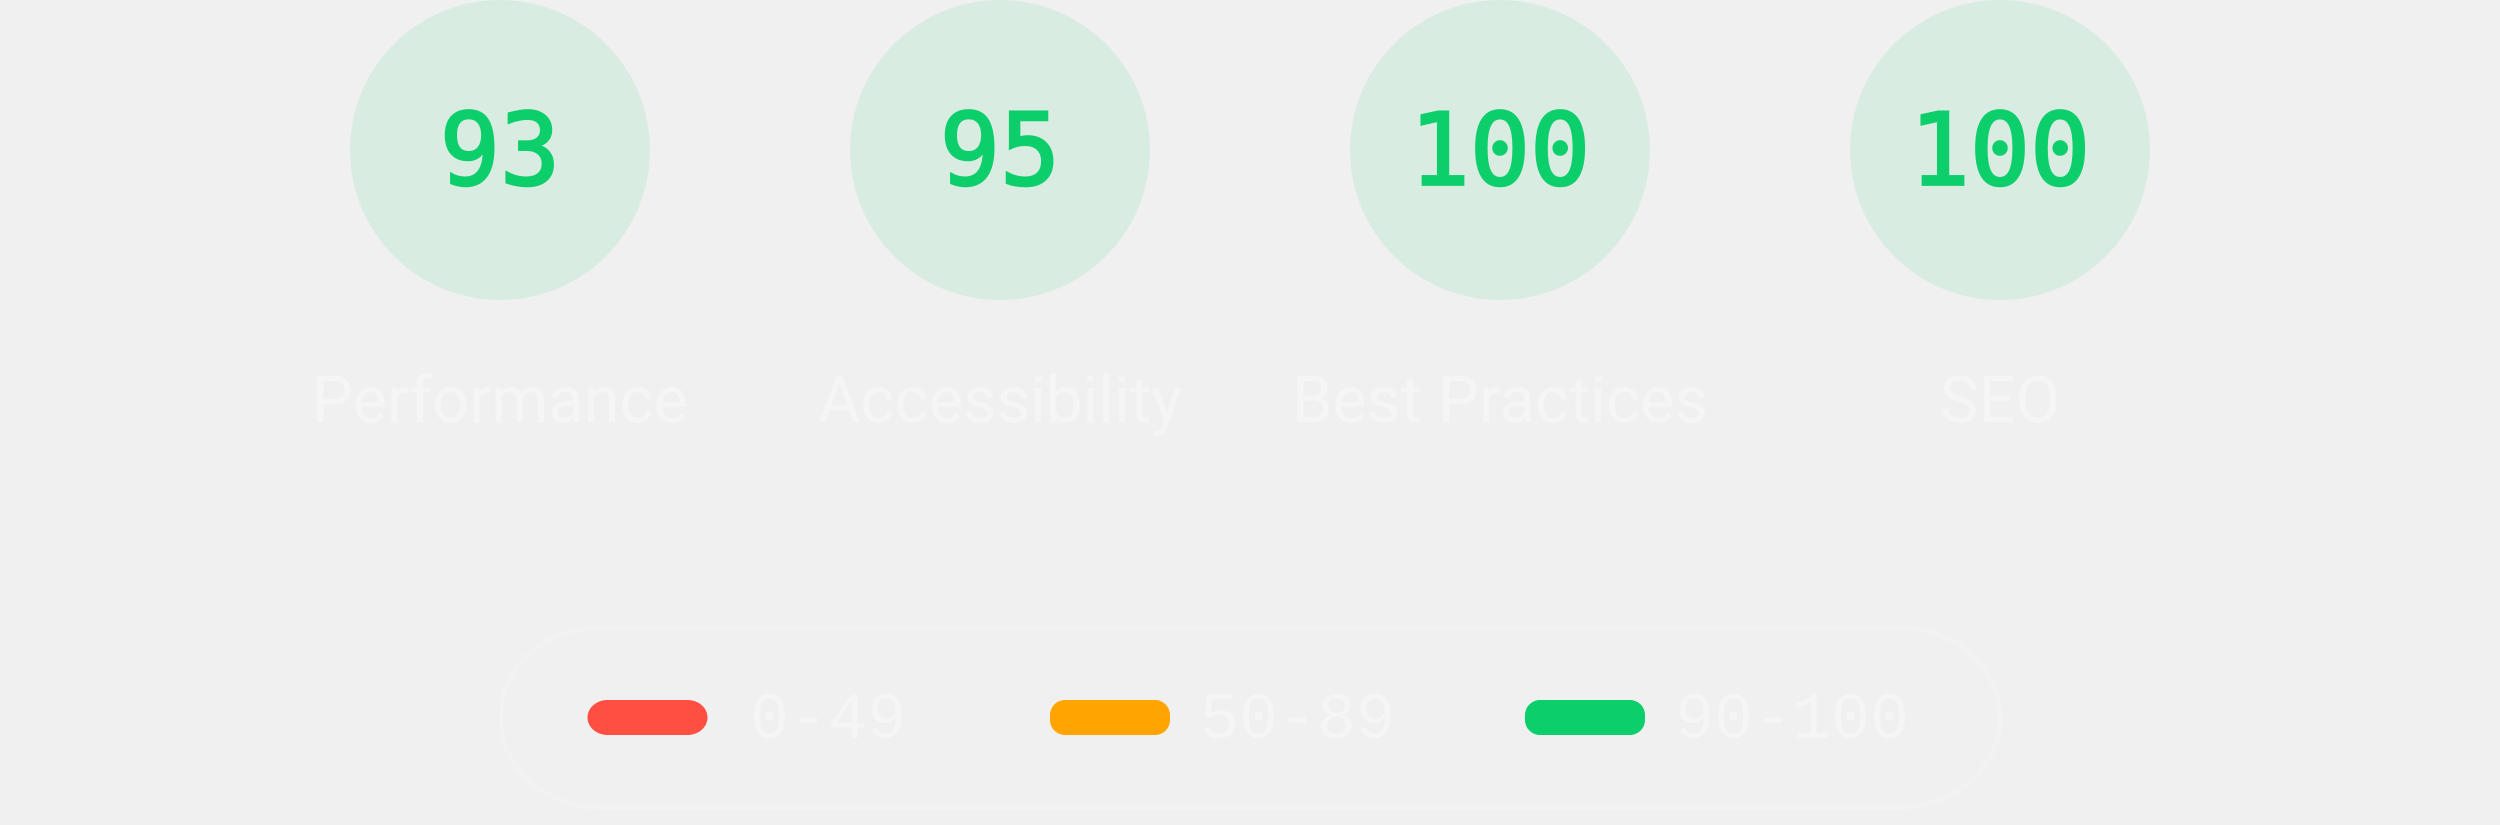
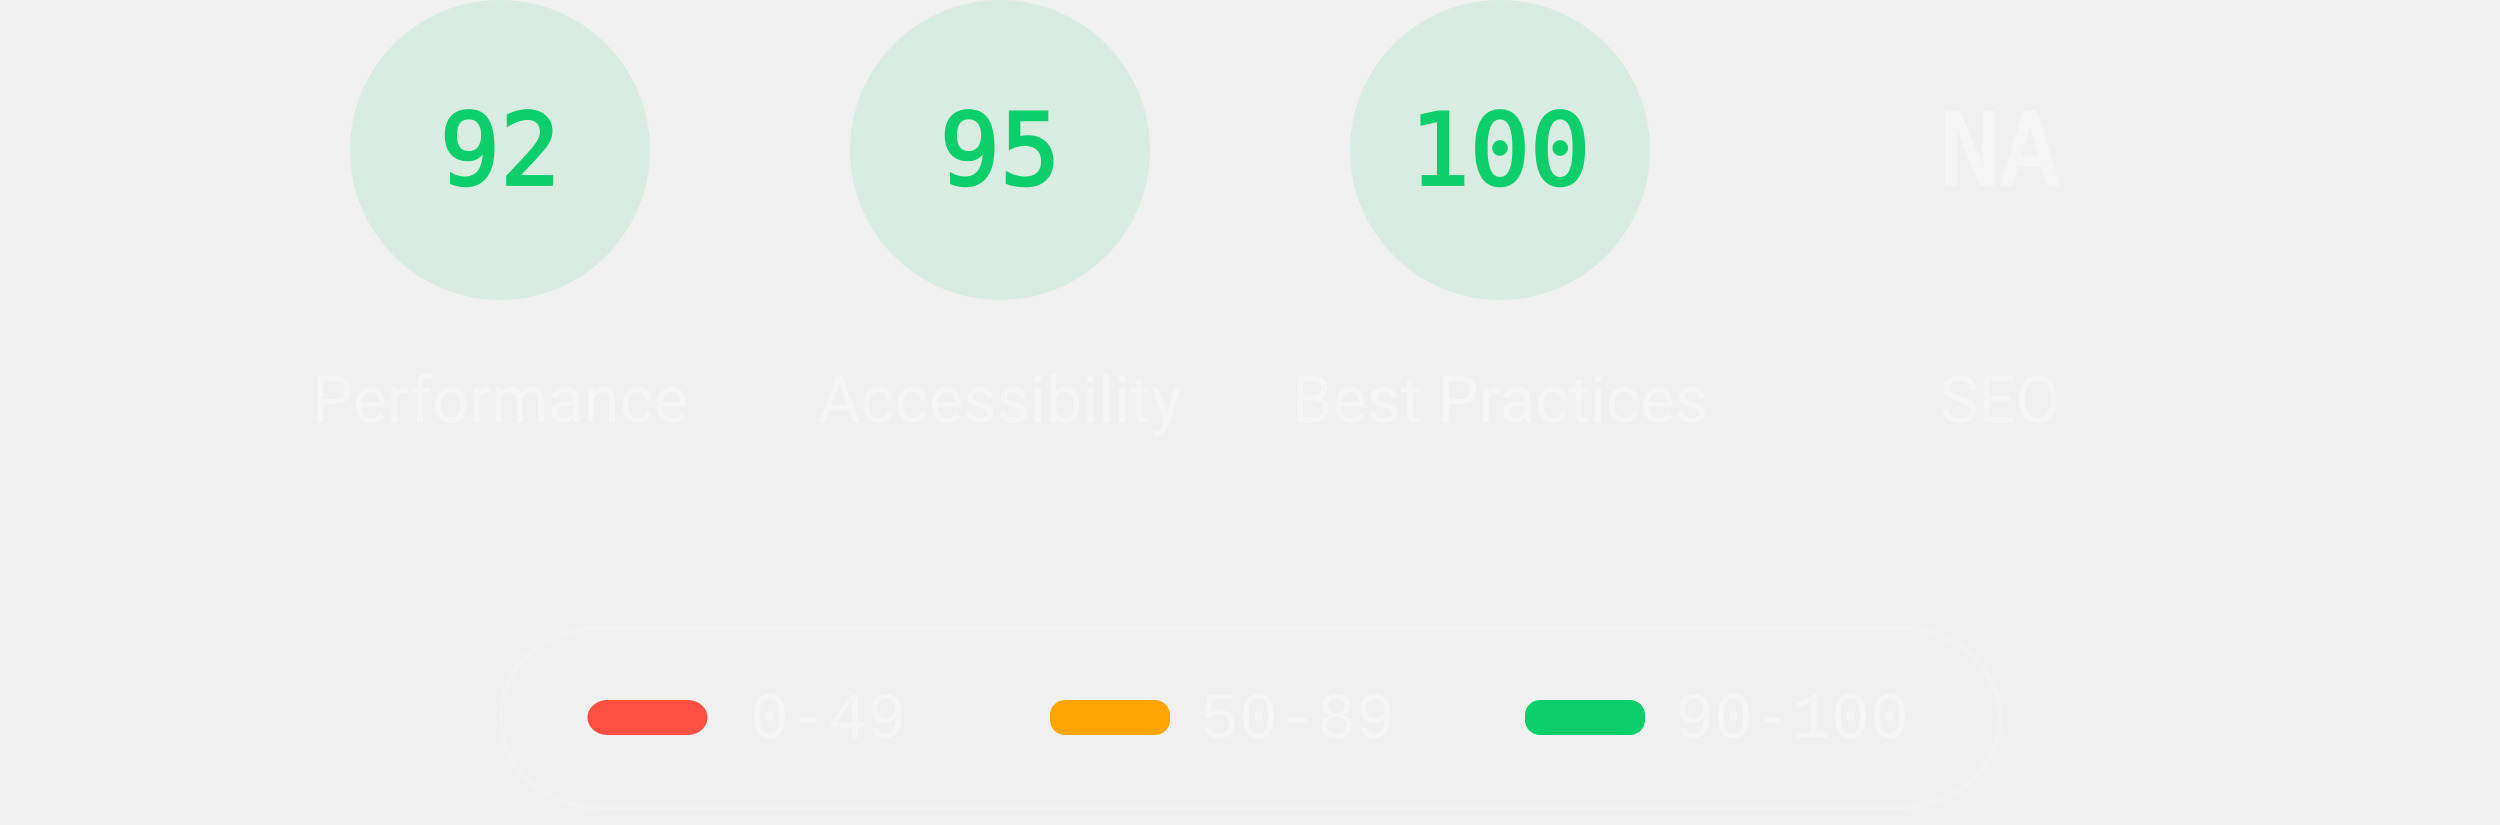
<svg xmlns="http://www.w3.org/2000/svg" class="theme--dark" fill="none" width="1000" height="330">
  <style>
			.gauge-base {
				opacity: 0.1
			}

			.gauge-arc {
				fill: none;
				animation-delay: 250ms;
				stroke-linecap: round;
				transform: rotate(-90deg);
				transform-origin: 100px 60px;
				animation: load-gauge 1s ease forwards
			}

			.guage-text {
				font-size: 40px;
				font-family: monospace;
				text-align: center
			}

			.guage-red {
				color: #ff4e42;
				fill: #ff4e42;
				stroke: #ff4e42
			}
			.guage-orange {
				color: #ffa400;
				fill: #ffa400;
				stroke: #ffa400
			}
			.guage-green {
				color: #0cce6b;
				fill: #0cce6b;
				stroke: #0cce6b
			}
			.theme--agnostic .guage-undefined {
				color: #5c5c5c;
				fill: #5c5c5c;
				stroke: #5c5c5c
			}
			.theme--light .guage-undefined {
				color: #1e1e1e;
				fill: #1e1e1e;
				stroke: #1e1e1e
			}
			.theme--dark .guage-undefined {
				color: #f5f5f5;
				fill: #f5f5f5;
				stroke: #f5f5f5
			}

			.guage-title {
				stroke: none;
				font-size: 26px;
				line-height: 26px;
				font-family: Roboto, Halvetica, Arial, sans-serif
			}
			.metric.guage-title {
				font-family: 'Courier New', Courier, monospace
			}
			.theme--agnostic .guage-title {
				color: #737373;
				fill: #737373
			}
			.theme--light .guage-title {
				color: #212121;
				fill: #212121
			}
			.theme--dark .guage-title {
				color: #f5f5f5;
				fill: #f5f5f5
			}

			@keyframes load-gauge {
				from {
					stroke-dasharray: 0 352.858
				}
			}
			.lh-gauge--pwa__disc {
				fill: #e0e0e0
			}
			.lh-gauge--pwa__logo {
				position: relative;
				fill: #b0b0b0
			}
			.lh-gauge--pwa__invisible {
				display: none
			}
			.lh-gauge--pwa__visible {
				display: inline
			}
			.guage-invisible {
				display: none
			}
			.lh-gauge--pwa__logo--primary-color {
				fill: #304ffe
			}
			.theme--agnostic .lh-gauge--pwa__logo--secondary-color {
				fill: #787878
			}
			.theme--light .lh-gauge--pwa__logo--secondary-color {
				fill: #3d3d3d
			}
			.theme--dark .lh-gauge--pwa__logo--secondary-color {
				fill: #d8b6b6
			}
			.theme--light #svg_2 {
				stroke: #00000022
			}
			.theme--agnostic #svg_2 {
				stroke: #616161
			}
			.theme--light #svg_2 {
				stroke: #00000022
			}
			.theme--dark #svg_2 {
				stroke: #f5f5f566
			}
		</style>
  <svg class="guage-div guage-perf guage-green" viewBox="0 0 200 200" width="200" height="200" x="100" y="0">
    <circle class="gauge-base" r="56" cx="100" cy="60" stroke-width="8" />
-     <circle class="gauge-arc guage-arc-1" r="56" cx="100" cy="60" stroke-width="8" style="stroke-dasharray: 327.228, 351.858;" />
-     <text class="guage-text" x="100px" y="60px" alignment-baseline="central" dominant-baseline="central" text-anchor="middle">93</text>
+     <circle class="gauge-arc guage-arc-1" r="56" cx="100" cy="60" stroke-width="8" style="stroke-dasharray: 323.709, 351.858;" />
+     <text class="guage-text" x="100px" y="60px" alignment-baseline="central" dominant-baseline="central" text-anchor="middle">92</text>
    <text class="guage-title" x="100px" y="160px" alignment-baseline="central" dominant-baseline="central" text-anchor="middle">Performance</text>
  </svg>
  <svg class="guage-div guage-acc guage-green" viewBox="0 0 200 200" width="200" height="200" x="300" y="0">
    <circle class="gauge-base" r="56" cx="100" cy="60" stroke-width="8" />
    <circle class="gauge-arc guage-arc-2" r="56" cx="100" cy="60" stroke-width="8" style="stroke-dasharray: 334.265, 351.858;" />
    <text class="guage-text" x="100px" y="60px" alignment-baseline="central" dominant-baseline="central" text-anchor="middle">95</text>
    <text class="guage-title" x="100px" y="160px" alignment-baseline="central" dominant-baseline="central" text-anchor="middle">Accessibility</text>
  </svg>
  <svg class="guage-div guage-best guage-green" viewBox="0 0 200 200" width="200" height="200" x="500" y="0">
    <circle class="gauge-base" r="56" cx="100" cy="60" stroke-width="8" />
    <circle class="gauge-arc guage-arc-3" r="56" cx="100" cy="60" stroke-width="8" style="stroke-dasharray: 351.858, 351.858;" />
    <text class="guage-text" x="100px" y="60px" alignment-baseline="central" dominant-baseline="central" text-anchor="middle">100</text>
    <text class="guage-title" x="100px" y="160px" alignment-baseline="central" dominant-baseline="central" text-anchor="middle">Best Practices</text>
  </svg>
-   <svg class="guage-div guage-seo guage-green" viewBox="0 0 200 200" width="200" height="200" x="700" y="0">
+   <svg class="guage-div guage-seo guage-undefined" viewBox="0 0 200 200" width="200" height="200" x="700" y="0">
    <circle class="gauge-base" r="56" cx="100" cy="60" stroke-width="8" />
    <circle class="gauge-arc guage-arc-4" r="56" cx="100" cy="60" stroke-width="8" style="stroke-dasharray: 351.858, 351.858;" />
-     <text class="guage-text" x="100px" y="60px" alignment-baseline="central" dominant-baseline="central" text-anchor="middle">100</text>
+     <text class="guage-text" x="100px" y="60px" alignment-baseline="central" dominant-baseline="central" text-anchor="middle">NA</text>
    <text class="guage-title" x="100px" y="160px" alignment-baseline="central" dominant-baseline="central" text-anchor="middle">SEO</text>
  </svg>
  <svg class="guage-div guage-pwa guage-invisible" viewBox="0 0 200 200" width="200" height="200" x="900" y="0">
    <svg viewBox="0 0 60 60" width="112" height="112" x="44" y="4">
      <defs>
        <linearGradient id="lh-gauge--pwa__check-circle__gradient-0" x1="50%" y1="0%" x2="50%" y2="100%">
          <stop stop-color="#00C852" offset="0%" />
          <stop stop-color="#009688" offset="100%" />
        </linearGradient>
        <linearGradient id="lh-gauge--pwa__installable__shadow-gradient-0" x1="76.056%" x2="24.111%" y1="82.995%" y2="24.735%">
          <stop stop-color="#A5D6A7" offset="0%" />
          <stop stop-color="#80CBC4" offset="100%" />
        </linearGradient>
        <linearGradient id="lh-gauge--pwa__fast-reliable__shadow-gradient-0" x1="76.056%" y1="82.995%" x2="25.678%" y2="26.493%">
          <stop stop-color="#64B5F6" offset="0%" />
          <stop stop-color="#2979FF" offset="100%" />
        </linearGradient>
        <g id="lh-gauge--pwa__fast-reliable-badge-0">
          <circle fill="#FFFFFF" cx="10" cy="10" r="10" />
          <path fill="#304FFE" d="M10 3.58l5.25 2.34v3.5c0 3.23-2.24 6.26-5.25 7-3.01-.74-5.25-3.77-5.25-7v-3.5L10 3.58zm-.47 10.74l2.76-4.83.03-.07c.04-.08 0-.24-.22-.24h-1.64l.47-3.26h-.47l-2.7 4.77c-.02.01.05-.1-.04.05-.09.16-.1.31.18.31h1.63l-.47 3.27h.47z" />
        </g>
        <g id="lh-gauge--pwa__installable-badge-0">
          <circle fill="#FFFFFF" cx="10" cy="10" r="10" />
          <path fill="#009688" d="M10 4.167A5.835 5.835 0 0 0 4.167 10 5.835 5.835 0 0 0 10 15.833 5.835 5.835 0 0 0 15.833 10 5.835 5.835 0 0 0 10 4.167zm2.917 6.416h-2.334v2.334H9.417v-2.334H7.083V9.417h2.334V7.083h1.166v2.334h2.334v1.166z" />
        </g>
      </defs>
      <g stroke="none" fill-rule="nonzero">
        <circle class="lh-gauge--pwa__disc" cx="30" cy="30" r="30" />
        <g class="lh-gauge--pwa__logo">
          <path d="M35.66 19.39l.7-1.75h2L37.4 15 38.6 12l3.4 9h-2.51l-.58-1.61z" />
          <path d="M33.52 21l3.65-9h-2.42l-2.5 5.82L30.5 12h-1.86l-1.9 5.82-1.35-2.65-1.21 3.72L25.4 21h2.38l1.72-5.2 1.64 5.2z" />
          <path fill-rule="nonzero" d="M20.3 17.91h1.48c.45 0 .85-.05 1.2-.15l.39-1.18 1.07-3.3a2.64 2.64 0 0 0-.28-.37c-.55-.6-1.36-.91-2.42-.91H18v9h2.3V17.9zm1.96-3.84c.22.22.33.5.33.87 0 .36-.1.65-.29.87-.2.23-.59.35-1.15.35h-.86v-2.41h.87c.52 0 .89.1 1.1.32z" />
        </g>
        <rect class="lh-gauge--pwa__component lh-gauge--pwa__na-line lh-gauge--pwa__invisible" fill="#FFFFFF" x="20" y="32" width="20" height="4" rx="2" />
        <g class="lh-gauge--pwa__component lh-gauge--pwa__fast-reliable-badge lh-gauge--pwa__invisible" transform="translate(20, 29)">
          <path fill="url(#lh-gauge--pwa__fast-reliable__shadow-gradient-0)" d="M33.63 19.49A30 30 0 0 1 16.2 30.36L3 17.14 17.14 3l16.49 16.49z" />
          <use href="#lh-gauge--pwa__fast-reliable-badge-0" />
        </g>
        <g class="lh-gauge--pwa__component lh-gauge--pwa__installable-badge lh-gauge--pwa__invisible" transform="translate(20, 29)">
          <path fill="url(#lh-gauge--pwa__installable__shadow-gradient-0)" d="M33.629 19.487c-4.272 5.453-10.391 9.39-17.415 10.869L3 17.142 17.142 3 33.63 19.487z" />
          <use href="#lh-gauge--pwa__installable-badge-0" />
        </g>
        <g class="lh-gauge--pwa__component lh-gauge--pwa__fast-reliable-installable-badges lh-gauge--pwa__invisible">
          <g transform="translate(8, 29)">
            <path fill="url(#lh-gauge--pwa__fast-reliable__shadow-gradient-0)" d="M16.321 30.463L3 17.143 17.142 3l22.365 22.365A29.864 29.864 0 0 1 22 31c-1.942 0-3.84-.184-5.679-.537z" />
            <use href="#lh-gauge--pwa__fast-reliable-badge-0" />
          </g>
          <g transform="translate(32, 29)">
            <path fill="url(#lh-gauge--pwa__installable__shadow-gradient-0)" d="M25.982 11.84a30.107 30.107 0 0 1-13.08 15.203L3 17.143 17.142 3l8.84 8.84z" />
            <use href="#lh-gauge--pwa__installable-badge-0" />
          </g>
        </g>
        <g class="lh-gauge--pwa__component lh-gauge--pwa__check-circle lh-gauge--pwa__invisible" transform="translate(18, 28)">
          <circle fill="#FFFFFF" cx="12" cy="12" r="12" />
          <path fill="url(#lh-gauge--pwa__check-circle__gradient-0)" d="M12 2a10 10 0 1 0 0 20 10 10 0 0 0 0-20zm-2 15l-5-5 1.41-1.41L10 14.17l7.59-7.59L19 8l-9 9z" />
        </g>
      </g>
    </svg>
    <text class="guage-title" y="160px" alignment-baseline="central" dominant-baseline="central" text-anchor="middle">
      <tspan x="100px" dy="-6px">Progressive</tspan>
      <tspan x="100px" dy="30px">Web App</tspan>
    </text>
  </svg>
  <svg width="604" height="76" x="200" y="250">
    <g>
      <rect fill="none" id="canvas_background" height="80" width="604" y="-1" x="-1" />
      <g display="none" overflow="visible" y="0" x="0" height="100%" width="100%" id="canvasGrid">
        <rect fill="url(#gridpattern)" stroke-width="0" y="0" x="0" height="100%" width="100%" />
      </g>
    </g>
    <g>
      <rect fill-opacity="0" stroke-width="2" rx="40" id="svg_2" height="72" width="600" y="1" x="0" fill="#000000" />
      <rect stroke="#000" rx="8" id="svg_3" height="14" width="48" y="30" x="35" stroke-opacity="null" stroke-width="0" fill="#ff4e42" />
      <rect stroke="#000" rx="6" id="svg_4" height="14" width="48" y="30" x="220" stroke-opacity="null" stroke-width="0" fill="#ffa400" />
      <rect stroke="#000" rx="6" id="svg_5" height="14" width="48" y="30" x="410" stroke-opacity="null" stroke-width="0" fill="#0cce6b" />
      <text class="metric guage-title" xml:space="preserve" text-anchor="start" font-size="26" id="svg_6" y="45" x="100" stroke-opacity="null" stroke-width="0" stroke="#000">0-49</text>
      <text class="metric guage-title" xml:space="preserve" text-anchor="start" font-size="26" id="svg_7" y="45" x="280" stroke-opacity="null" stroke-width="0" stroke="#000">50-89</text>
      <text class="metric guage-title" xml:space="preserve" text-anchor="start" font-size="26" id="svg_8" y="45" x="470" stroke-opacity="null" stroke-width="0" stroke="#000">90-100</text>
    </g>
  </svg>
</svg>
